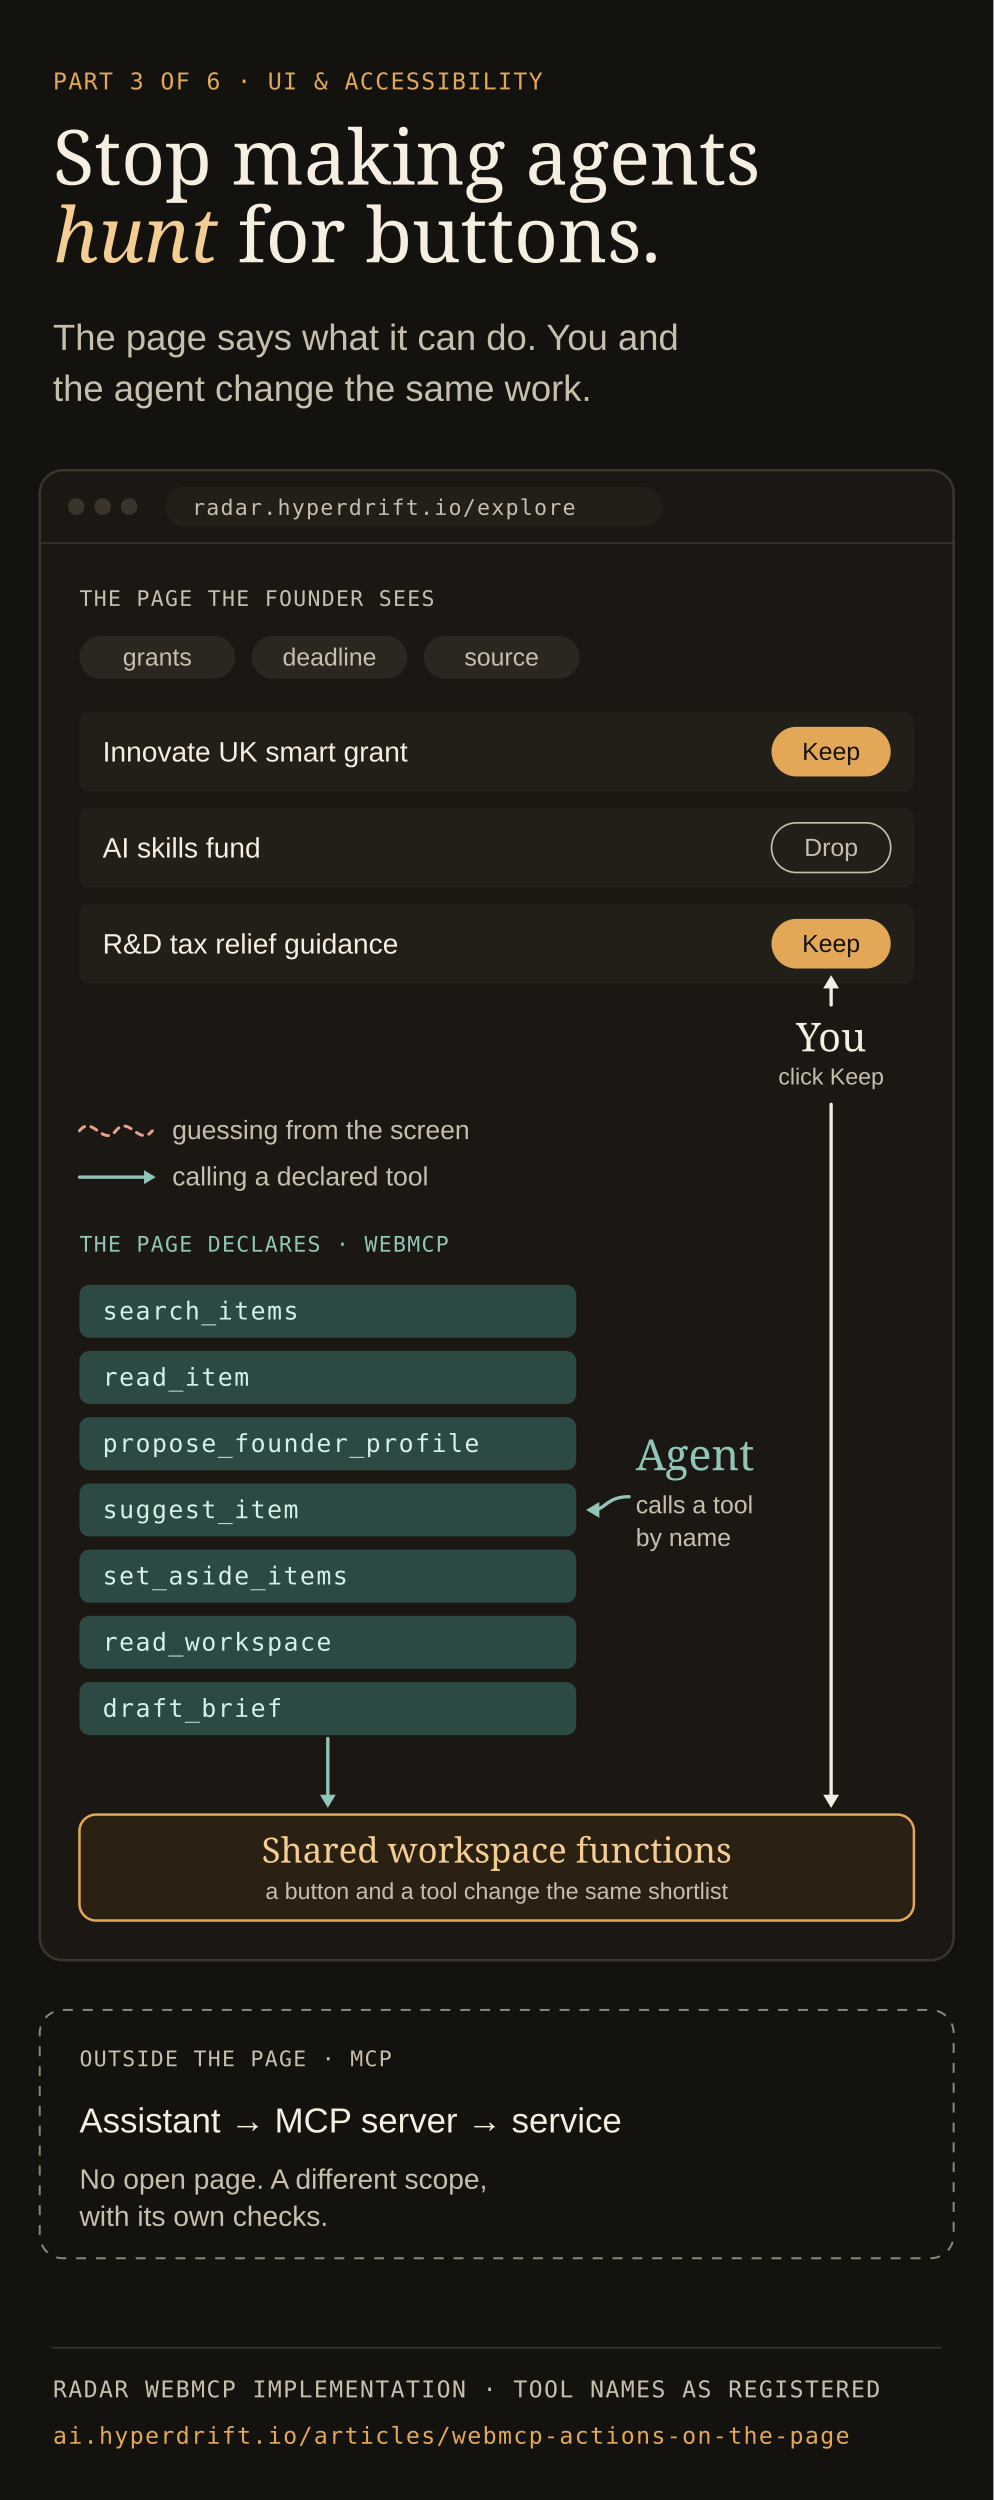
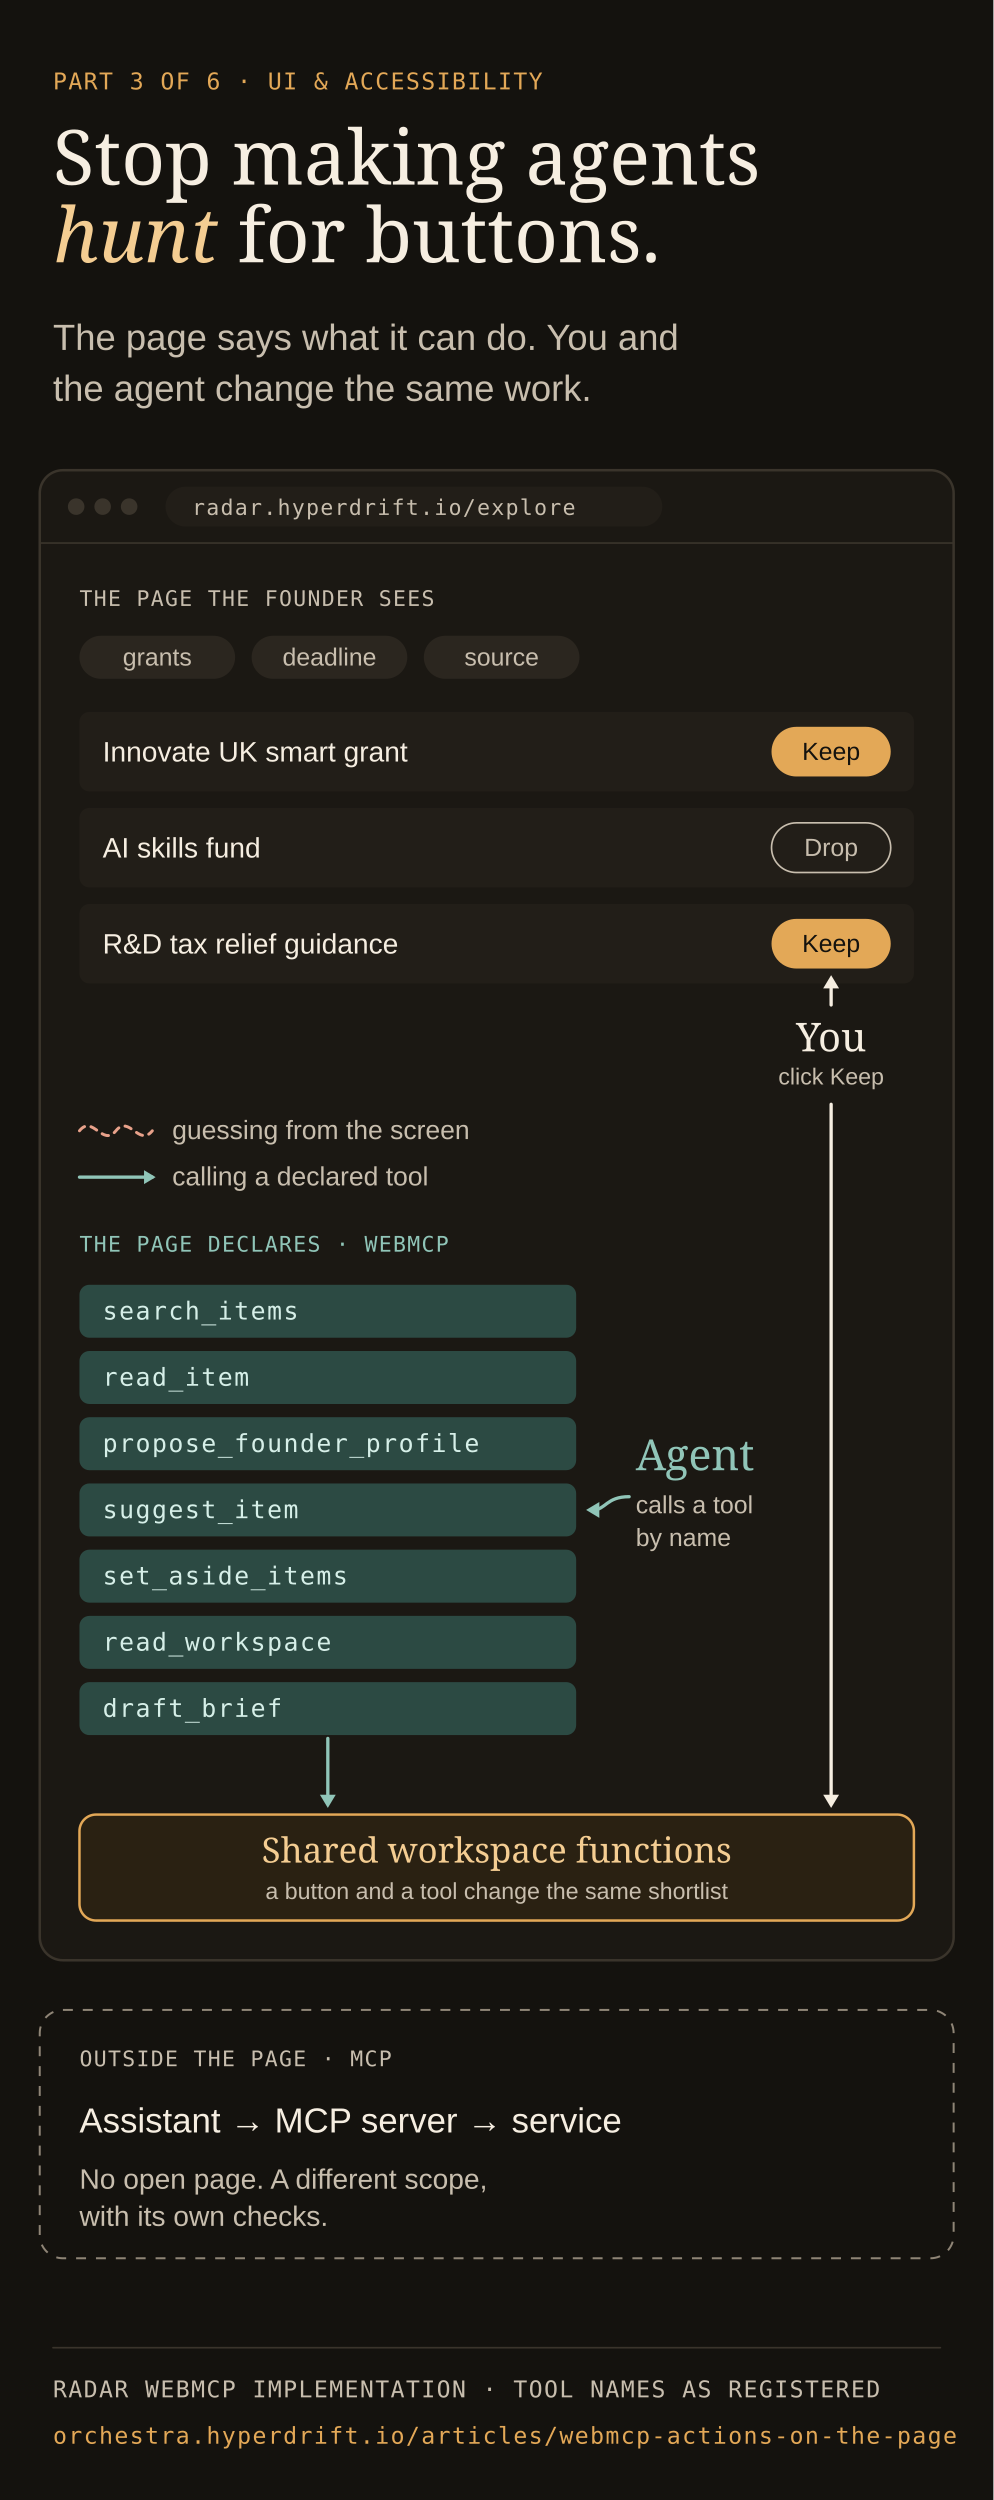
<svg xmlns="http://www.w3.org/2000/svg" width="600" height="1510" viewBox="0 0 600 1510" role="img" aria-labelledby="webmcp-m-title webmcp-m-desc">
  <style>.x-d{font-family:'Cormorant Garamond',Georgia,serif;font-weight:500}.x-i{font-family:'Cormorant Garamond',Georgia,serif;font-weight:500;font-style:italic}.x-s{font-family:'IBM Plex Sans','Helvetica Neue',Arial,sans-serif}.x-m{font-family:'IBM Plex Mono',Menlo,monospace;letter-spacing:.06em}</style>
  <rect width="600" height="1510" fill="#14120e" />
  <text x="32" y="54" class="x-m" font-size="14" fill="#e3a857" text-anchor="start">PART 3 OF 6 · UI &amp; ACCESSIBILITY</text>
  <text x="32" y="111.5" class="x-d" font-size="46" fill="#f6eee1" text-anchor="start">Stop making agents</text>
  <text x="32" y="158.42" class="x-d" font-size="46" fill="#f6eee1" text-anchor="start">
    <tspan fill="#f4cd92" class="x-i">hunt</tspan> for buttons.</text>
  <text x="32" y="211.34" class="x-s" font-size="22" fill="#c8beae" text-anchor="start">The page says what it can do. You and</text>
  <text x="32" y="242.14" class="x-s" font-size="22" fill="#c8beae" text-anchor="start">the agent change the same work.</text>
  <rect x="24" y="284" width="552" height="900" rx="14" fill="#1b1813" stroke="#3a342b" stroke-width="1.5" />
  <circle cx="46" cy="306" r="5" fill="#3a342b" />
  <circle cx="62" cy="306" r="5" fill="#3a342b" />
  <circle cx="78" cy="306" r="5" fill="#3a342b" />
  <rect x="100" y="294" width="300" height="24" rx="12" fill="#221e18" />
  <text x="116" y="311" class="x-m" font-size="13" fill="#c8beae" text-anchor="start">radar.hyperdrift.io/explore</text>
  <path d="M24 328L576 328" fill="none" stroke="#3a342b" stroke-width="1" stroke-linecap="round" stroke-linejoin="round" />
  <text x="48" y="366" class="x-m" font-size="13" fill="#c8beae" text-anchor="start">THE PAGE THE FOUNDER SEES</text>
  <rect x="48" y="384" width="94" height="26" rx="13" fill="#2b261f" />
  <text x="95" y="402" class="x-s" font-size="15" fill="#c8beae" text-anchor="middle">grants</text>
  <rect x="152" y="384" width="94" height="26" rx="13" fill="#2b261f" />
  <text x="199" y="402" class="x-s" font-size="15" fill="#c8beae" text-anchor="middle">deadline</text>
  <rect x="256" y="384" width="94" height="26" rx="13" fill="#2b261f" />
  <text x="303" y="402" class="x-s" font-size="15" fill="#c8beae" text-anchor="middle">source</text>
  <rect x="48" y="430" width="504" height="48" rx="6" fill="#221e18" />
  <text x="62" y="459.95" class="x-s" font-size="17" fill="#f6eee1" text-anchor="start">Innovate UK smart grant</text>
  <rect x="466" y="439" width="72" height="30" rx="15.0" fill="#e3a857" />
  <text x="502" y="459" class="x-s" font-size="15" fill="#14120e" text-anchor="middle">Keep</text>
  <rect x="48" y="488" width="504" height="48" rx="6" fill="#221e18" />
  <text x="62" y="517.95" class="x-s" font-size="17" fill="#f6eee1" text-anchor="start">AI skills fund</text>
  <rect x="466" y="497" width="72" height="30" rx="15.0" fill="none" stroke="#c8beae" stroke-width="1" />
  <text x="502" y="517" class="x-s" font-size="15" fill="#c8beae" text-anchor="middle">Drop</text>
  <rect x="48" y="546" width="504" height="48" rx="6" fill="#221e18" />
  <text x="62" y="575.95" class="x-s" font-size="17" fill="#f6eee1" text-anchor="start">R&amp;D tax relief guidance</text>
  <rect x="466" y="555" width="72" height="30" rx="15.0" fill="#e3a857" />
  <text x="502" y="575" class="x-s" font-size="15" fill="#14120e" text-anchor="middle">Keep</text>
  <polygon points="502.0,589.0 497.2,597.0 506.8,597.0" fill="#f6eee1" />
  <path d="M502 597L502 607" fill="none" stroke="#f6eee1" stroke-width="2" stroke-linecap="round" stroke-linejoin="round" />
  <text x="502" y="635" class="x-d" font-size="24" fill="#f6eee1" text-anchor="middle">You</text>
  <text x="502" y="655" class="x-s" font-size="14" fill="#c8beae" text-anchor="middle">click Keep</text>
  <path d="M48 683c8 -10 14 10 22 0s14 10 22 0" fill="none" stroke="#e8a18a" stroke-width="1.8" stroke-linecap="round" stroke-linejoin="round" stroke-dasharray="4 4" />
  <text x="104" y="688" class="x-s" font-size="16" fill="#c8beae" text-anchor="start">guessing from the screen</text>
  <path d="M48 711L92 711" fill="none" stroke="#90c5b8" stroke-width="2" stroke-linecap="round" stroke-linejoin="round" />
  <polygon points="94,711 87,706.8 87,715.2" fill="#90c5b8" />
  <text x="104" y="716" class="x-s" font-size="16" fill="#c8beae" text-anchor="start">calling a declared tool</text>
  <text x="48" y="756" class="x-m" font-size="13" fill="#90c5b8" text-anchor="start">THE PAGE DECLARES · WEBMCP</text>
  <rect x="48" y="776" width="300" height="32" rx="6" fill="#2c4a43" />
  <text x="62" y="797" class="x-m" font-size="15" fill="#d6efe8" text-anchor="start">search_items</text>
  <rect x="48" y="816" width="300" height="32" rx="6" fill="#2c4a43" />
  <text x="62" y="837" class="x-m" font-size="15" fill="#d6efe8" text-anchor="start">read_item</text>
  <rect x="48" y="856" width="300" height="32" rx="6" fill="#2c4a43" />
  <text x="62" y="877" class="x-m" font-size="15" fill="#d6efe8" text-anchor="start">propose_founder_profile</text>
  <rect x="48" y="896" width="300" height="32" rx="6" fill="#2c4a43" />
  <text x="62" y="917" class="x-m" font-size="15" fill="#d6efe8" text-anchor="start">suggest_item</text>
  <rect x="48" y="936" width="300" height="32" rx="6" fill="#2c4a43" />
  <text x="62" y="957" class="x-m" font-size="15" fill="#d6efe8" text-anchor="start">set_aside_items</text>
  <rect x="48" y="976" width="300" height="32" rx="6" fill="#2c4a43" />
  <text x="62" y="997" class="x-m" font-size="15" fill="#d6efe8" text-anchor="start">read_workspace</text>
  <rect x="48" y="1016" width="300" height="32" rx="6" fill="#2c4a43" />
  <text x="62" y="1037" class="x-m" font-size="15" fill="#d6efe8" text-anchor="start">draft_brief</text>
  <text x="384" y="888" class="x-d" font-size="26" fill="#90c5b8" text-anchor="start">Agent</text>
  <text x="384" y="914" class="x-s" font-size="15" fill="#c8beae" text-anchor="start">calls a tool</text>
  <text x="384" y="933.8" class="x-s" font-size="15" fill="#c8beae" text-anchor="start">by name</text>
  <path d="M380 904C366 904 366 912 358 912" fill="none" stroke="#90c5b8" stroke-width="2" stroke-linecap="round" stroke-linejoin="round" />
  <polygon points="354,912 362,907.2 362,916.8" fill="#90c5b8" />
  <path d="M502 667L502 1084" fill="none" stroke="#f6eee1" stroke-width="2" stroke-linecap="round" stroke-linejoin="round" />
  <polygon points="502.0,1092 497.2,1084 506.8,1084" fill="#f6eee1" />
  <path d="M198 1050L198 1084" fill="none" stroke="#90c5b8" stroke-width="2" stroke-linecap="round" stroke-linejoin="round" />
  <polygon points="198,1092 193.2,1084 202.8,1084" fill="#90c5b8" />
  <rect x="48" y="1096" width="504" height="64" rx="10" fill="#2a2112" stroke="#e3a857" stroke-width="1.5" />
  <text x="300" y="1125" class="x-d" font-size="21" fill="#f4cd92" text-anchor="middle">Shared workspace functions</text>
  <text x="300" y="1147" class="x-s" font-size="14" fill="#c8beae" text-anchor="middle">a button and a tool change the same shortlist</text>
  <rect x="24" y="1214" width="552" height="150" rx="14" fill="none" stroke="#8f8576" stroke-width="1.2" stroke-dasharray="6 6" />
  <text x="48" y="1248" class="x-m" font-size="13" fill="#c8beae" text-anchor="start">OUTSIDE THE PAGE · MCP</text>
  <text x="48" y="1288" class="x-s" font-size="21" fill="#f6eee1" text-anchor="start">Assistant → MCP server → service</text>
  <text x="48" y="1322" class="x-s" font-size="17" fill="#c8beae" text-anchor="start">No open page. A different scope,</text>
  <text x="48" y="1344.44" class="x-s" font-size="17" fill="#c8beae" text-anchor="start">with its own checks.</text>
  <path d="M32 1418L568 1418" fill="none" stroke="#3a342b" stroke-width="1" stroke-linecap="round" stroke-linejoin="round" />
  <text x="32" y="1448" class="x-m" font-size="14" fill="#c8beae" text-anchor="start">RADAR WEBMCP IMPLEMENTATION · TOOL NAMES AS REGISTERED</text>
-   <text x="32" y="1476" class="x-m" font-size="14" fill="#e3a857" text-anchor="start">ai.hyperdrift.io/articles/webmcp-actions-on-the-page</text>
+   <text x="32" y="1476" class="x-m" font-size="14" fill="#e3a857" text-anchor="start">orchestra.hyperdrift.io/articles/webmcp-actions-on-the-page</text>
</svg>
